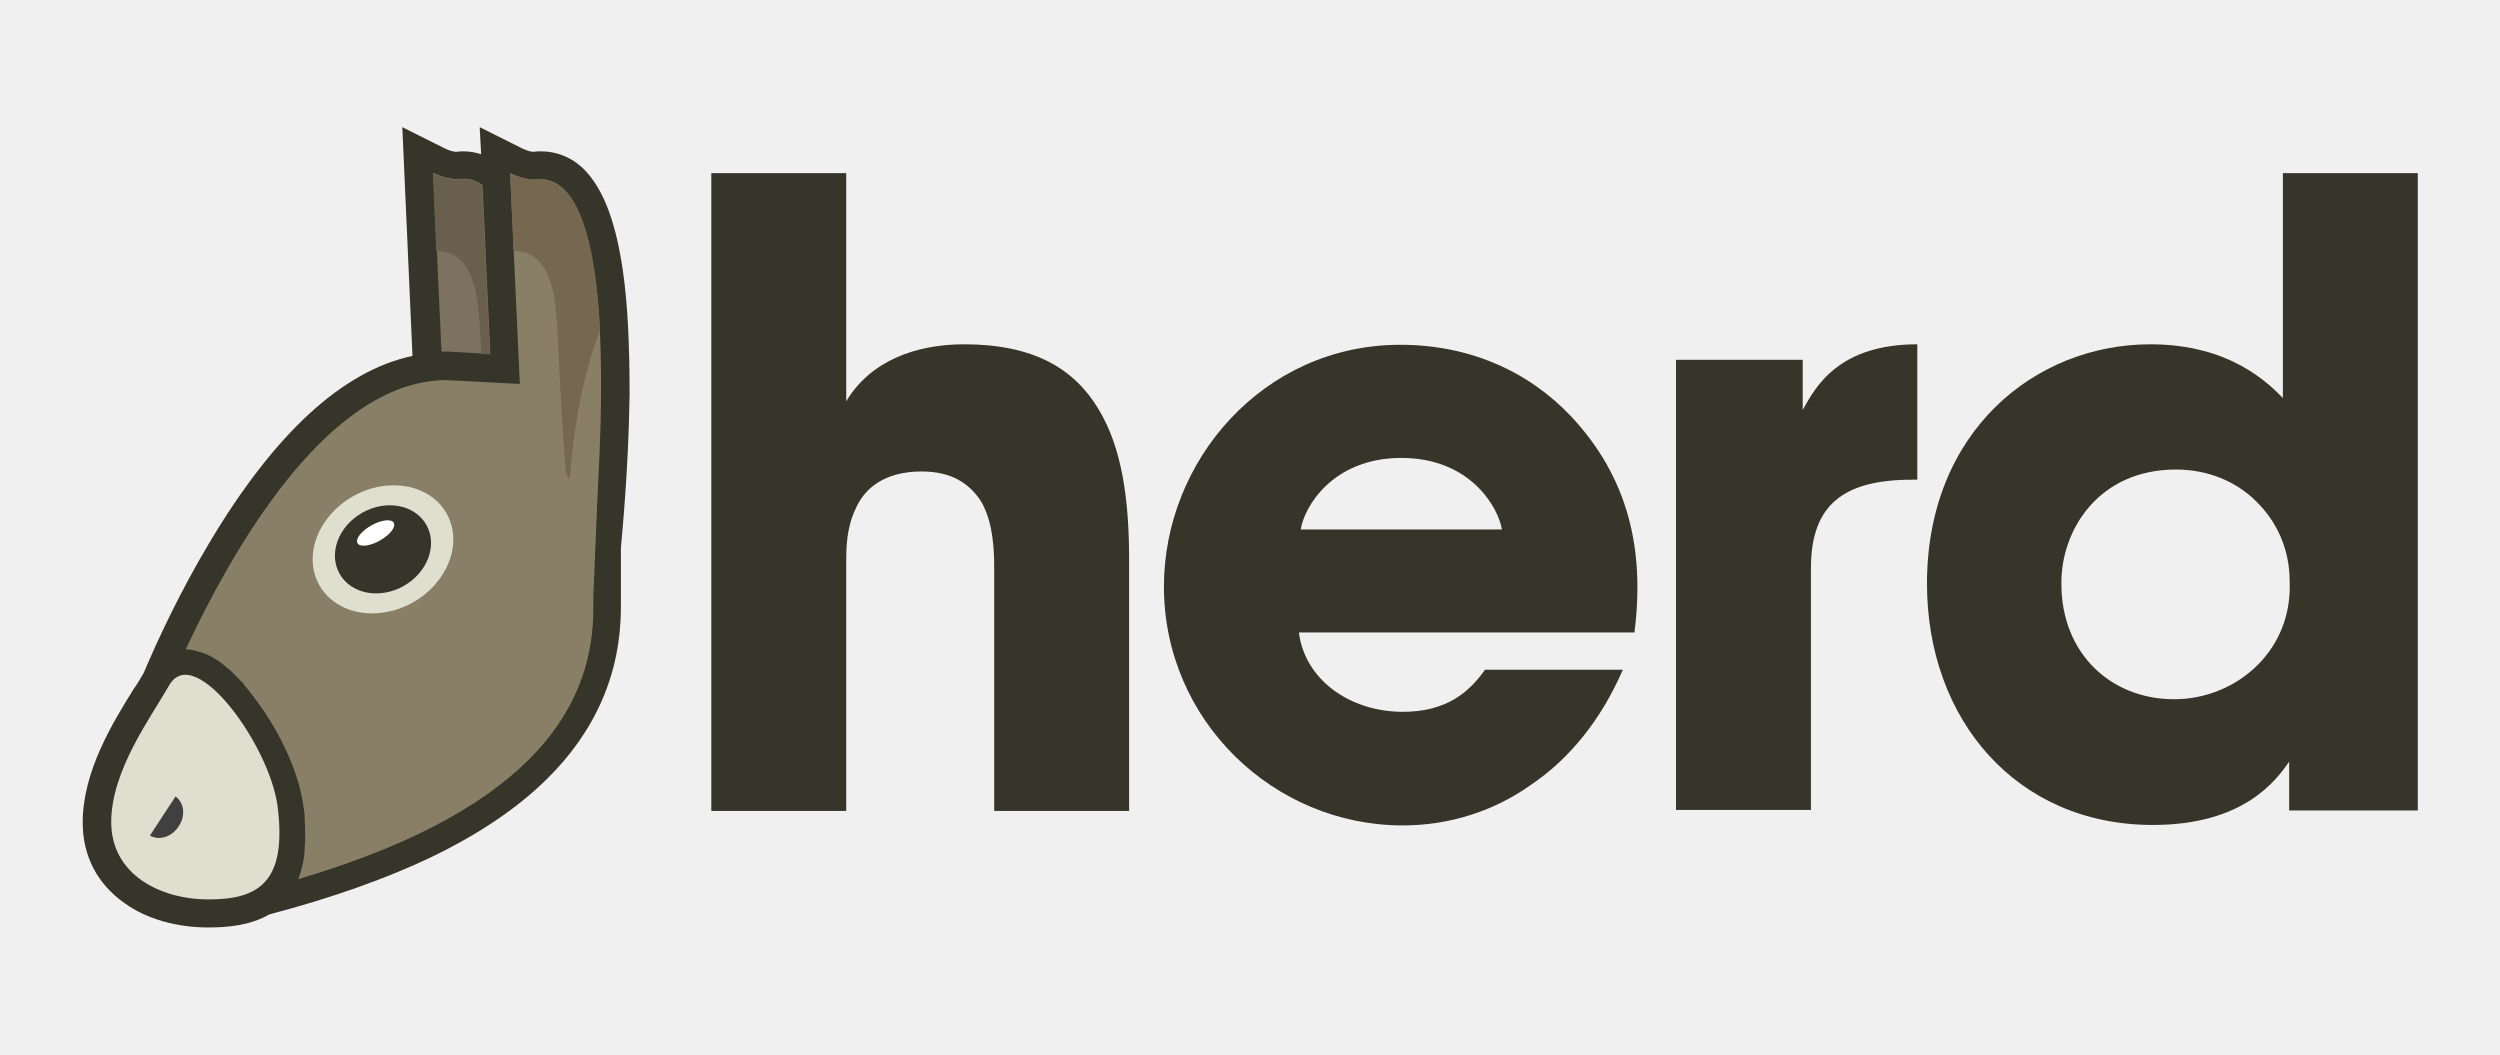
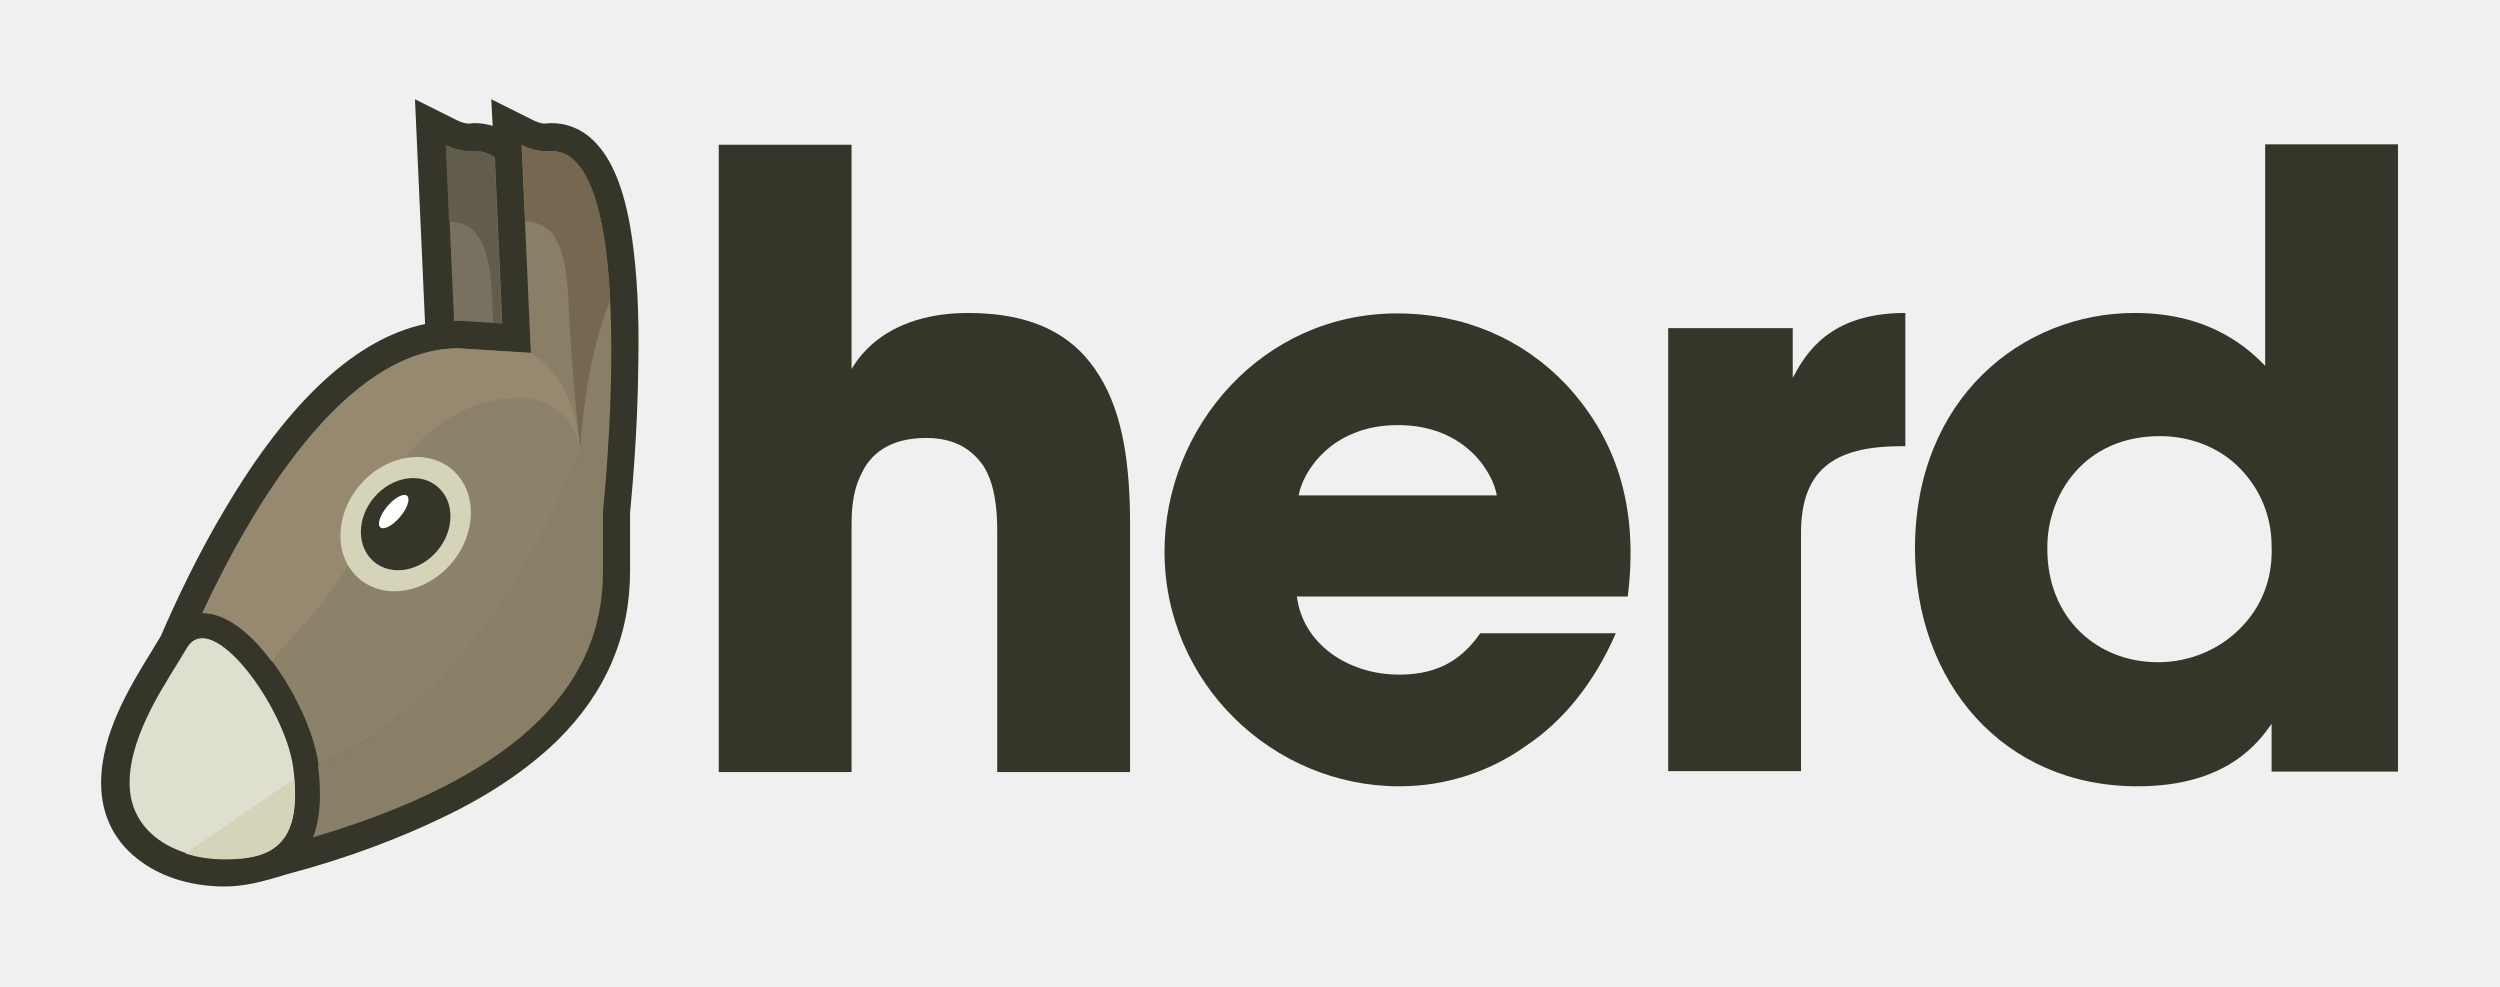
- <svg xmlns="http://www.w3.org/2000/svg" version="1.1" id="Layer_1" x="0px" y="0px" viewBox="0 0 517 218" enable-background="new 0 0 517 218" xml:space="preserve">
+ <svg xmlns="http://www.w3.org/2000/svg" version="1.1" id="Layer_1" x="0px" y="0px" viewBox="-512.3 -102.3 544 214.7" enable-background="new -512.3 -102.3 544 214.7" xml:space="preserve">
  <g>
    <g>
-       <path fill="#353529" d="M128.8,55.9c-1.4-9.6-3.8-16.1-7.3-20.1c-2.6-3-6-4.5-9.7-4.5c-0.4,0-0.8,0-1.2,0.1l0.1-0.1l-0.3,0.1    c-0.3,0-1.2-0.1-2.4-0.7l-8.8-4.4l0.3,5.6c-1.2-0.4-2.4-0.6-3.7-0.6c-0.4,0-0.8,0-1.2,0.1l0.1-0.1l-0.3,0.1    c-0.3,0-1.2-0.1-2.4-0.7l-8.8-4.4l2.1,47.3c-14.5,3.1-28.6,16.1-42.1,38.8c-5.9,9.9-10.5,19.7-13.5,26.8c-0.6,1-1.2,2.1-2,3.2    c-4.5,7.2-10.6,17.2-10.6,27.7c0,6.9,3,12.7,8.7,16.7c4.6,3.3,10.8,5,17.3,5c3.9,0,8.6-0.4,12.6-2.7c12.9-3.4,24.2-7.4,33.6-11.9    c9.7-4.7,17.6-10,23.7-16c10.2-10,15.4-22,15.4-35.6v-12.3c0.2-2.3,1.6-16.3,1.8-31.9C130.2,71.3,129.8,62.8,128.8,55.9z" />
+       <path fill="#353529" d="M-374.7-50c-1.4-9.9-3.9-16.7-7.6-20.8c-2.7-3.1-6.2-4.7-10-4.7c-0.4,0-0.8,0-1.2,0.1l0.1-0.1l-0.3,0.1    c-0.3,0-1.3-0.1-2.5-0.7l-9.2-4.6l0.3,5.8c-1.2-0.4-2.5-0.6-3.8-0.6c-0.4,0-0.8,0-1.2,0.1l0.1-0.1l-0.3,0.1    c-0.3,0-1.3-0.1-2.5-0.7l-9.2-4.6l2.2,48.9c-15,3.2-29.6,16.7-43.5,40.2c-6.1,10.2-10.8,20.3-14,27.7c-0.6,1-1.3,2.1-2,3.3    c-4.6,7.5-11,17.8-11,28.7c0,7.2,3.1,13.2,9,17.3c4.8,3.4,11.1,5.2,17.9,5.2c4.1,0,8.2-1,13.3-2.6c13.3-3.5,24.8-7.9,34.5-12.6    c10-4.8,18.2-10.4,24.5-16.5c10.6-10.4,15.9-22.8,15.9-36.9V9.3c0.2-2.4,1.7-16.8,1.8-33C-373.2-34-373.7-42.8-374.7-50z" />
+       <path fill="#787060" d="M-412.5-32.5h0.2l9.3,0.6l-1.6-36.1c-1.4-1-3-1.5-4.8-1.4c0,0-2.5,0.3-5.8-1.3l1.7,38.3    C-413.3-32.5-412.9-32.5-412.5-32.5z" />
+       <path fill="#625C4D" d="M-405.1-34.7c0,0.9,0.1,1.7,0.1,2.6l1.9,0.1l-1.6-36.1c-1.4-1-3-1.5-4.8-1.3c0,0-2.5,0.3-5.8-1.3l0.7,16.6    C-406.6-54-405.4-45.4-405.1-34.7z" />
+       <path fill="#353529" d="M-463.3,87.7c-6.2,0-12-1.7-16.2-4.7c-5-3.6-7.7-8.7-7.7-14.9c0-10,6.1-19.9,10.6-27.1    c0.8-1.4,1.6-2.6,2.3-3.8c1.4-2.4,3.5-3.7,6-3.7c5.8,0,11.5,7,14.4,11.2c4.4,6.4,7.6,13.9,8.3,19.5c1.1,8.8,0.1,14.6-3.3,18.4    C-452.6,87.1-458.5,87.7-463.3,87.7z" />
+       <path fill="#897E66" d="M-393-69.4c0,0-2.5,0.3-5.8-1.3l2,45.2c0,0,9.1,4,10.7,20.5c-18.6,48.7-45.7,64.5-57,69.2    c0.8,6.6,0.5,11.7-1.1,15.7c52.2-15.4,63.1-38.5,63.1-57.8c0-2.1,0-2.8,0-2.7V9C-381.1,9-372.4-71.2-393-69.4z" />
      <g>
-         <path fill="#7D7260" d="M92.2,72.7h0.2l9,0.5l-1.6-34.9c-1.3-1-2.9-1.5-4.6-1.3c0,0-2.4,0.3-5.6-1.3l1.7,37     C91.5,72.8,91.8,72.7,92.2,72.7z" />
-         <path fill="#6A5E4D" d="M90.2,51.9c7.7,0.1,8.8,8.4,9.2,18.8c0,0.8,0.1,1.7,0.1,2.5l1.8,0.1l-1.6-34.9c-1.3-1-2.9-1.4-4.6-1.3     c0,0-2.4,0.3-5.6-1.3L90.2,51.9L90.2,51.9z" />
+         <path fill="#8C8169" d="M-442.7,68.9c0,0.1,0,0.2,0,0.3C-442.7,69.1-442.7,69-442.7,68.9z" />
+         <path fill="#8C8169" d="M-442.6,71c0,0.1,0,0.3,0,0.4C-442.6,71.3-442.6,71.1-442.6,71z" />
+         <path fill="#8C8169" d="M-443,64.6c0-0.1,0-0.3,0-0.4c11.3-4.7,38.5-20.5,57-69.2c-1.6-16.5-10.7-20.5-10.7-20.5l0,0l-15.8-1     c-24.9,0-45.2,35.1-55.7,57.6c6.9,0,13.3,7.7,16.4,12.3c4.6,6.7,8,14.6,8.8,20.6C-443.1,64.2-443,64.4-443,64.6z" />
+         <path fill="#8C8169" d="M-442.8,66.6c0,0.1,0,0.2,0,0.4C-442.8,66.8-442.8,66.7-442.8,66.6z" />
+         <path fill="#8C8169" d="M-443.4,77.6c0.1-0.3,0.2-0.6,0.2-0.9C-443.3,77-443.4,77.3-443.4,77.6z" />
+         <path fill="#8C8169" d="M-444.2,79.9c0.2-0.5,0.4-1,0.5-1.6C-443.8,78.9-444,79.4-444.2,79.9z" />
+         <path fill="#8C8169" d="M-442.8,73.5c0-0.2,0-0.3,0-0.5C-442.7,73.2-442.7,73.3-442.8,73.5z" />
+         <path fill="#8C8169" d="M-443,75.5c0-0.2,0.1-0.4,0.1-0.6C-442.9,75.1-443,75.3-443,75.5z" />
      </g>
-       <path fill="#897E66" d="M124.3,80.4l0-0.1l0,0c0.1-21-2.3-44.2-13.2-43.2c0,0-2.4,0.3-5.6-1.3l2,43.6l-15.3-0.8    c-2.1,0-4.2,0.3-6.2,0.8c-0.1,0-0.3,0.1-0.4,0.1c-21,5.4-38,35.1-47.2,54.8h0c0.4,0,0.8,0,1.2,0.1c0.1,0,0.3,0,0.4,0.1    c0.3,0,0.5,0.1,0.8,0.2c0.1,0,0.3,0.1,0.4,0.1c0.2,0.1,0.5,0.1,0.7,0.2c0.2,0.1,0.3,0.1,0.5,0.2c0.2,0.1,0.5,0.2,0.7,0.3    c0.1,0.1,0.3,0.1,0.4,0.2c0.2,0.1,0.5,0.2,0.7,0.4c0.1,0.1,0.3,0.2,0.4,0.2c0.2,0.1,0.5,0.3,0.7,0.5c0.1,0.1,0.2,0.1,0.3,0.2    c0.3,0.2,0.7,0.5,1,0.8c0,0,0,0,0,0c0.3,0.3,0.6,0.5,1,0.8c0.1,0.1,0.2,0.2,0.3,0.3c0.2,0.2,0.4,0.4,0.6,0.6    c0.1,0.1,0.2,0.2,0.4,0.4c0.2,0.2,0.4,0.4,0.6,0.6c0.1,0.1,0.2,0.3,0.4,0.4c0.2,0.2,0.4,0.4,0.5,0.6c0.1,0.1,0.2,0.3,0.3,0.4    c0.2,0.2,0.3,0.4,0.5,0.6c0.1,0.1,0.2,0.2,0.3,0.4c0.2,0.2,0.3,0.4,0.5,0.6c0.1,0.1,0.2,0.2,0.2,0.3c0.8,1,1.4,1.9,2,2.7    c4.5,6.5,7.7,14.1,8.5,19.9c0,0.2,0,0.4,0.1,0.6c0.1,0.7,0.2,1.3,0.2,1.9c0,0.1,0,0.2,0,0.4c0,0.6,0.1,1.2,0.1,1.8    c0,0.1,0,0.2,0,0.3c0,0.6,0,1.2,0,1.7c0,0.1,0,0.2,0,0.4c0,0.5,0,1.1-0.1,1.6c0,0.2,0,0.3,0,0.5c0,0.5-0.1,0.9-0.1,1.4    c0,0.2-0.1,0.4-0.1,0.6c-0.1,0.4-0.1,0.8-0.2,1.1c-0.1,0.3-0.1,0.5-0.2,0.8c-0.1,0.3-0.1,0.5-0.2,0.8c-0.2,0.5-0.3,1-0.5,1.5    c50.4-14.9,61-37.2,61-55.9c0-2,0-2.7,0-2.6l0.8-19.1C123.8,97.7,124.3,89.3,124.3,80.4z" />
-       <path fill="#DFDFCF" d="M57.4,166.7c2,15.7-3.9,19.3-14.2,19.3s-20.2-5.3-20.2-16c0-10.7,8.3-21.8,12-28.3    C40.2,132.7,55.7,154,57.4,166.7z" />
-       <path fill="#404041" d="M36.3,164.7l-5.3,8.1c1.9,1.1,4.6,0.3,6-2C38.4,168.7,38.1,166,36.3,164.7z" />
-       <ellipse transform="matrix(0.8714 -0.4905 0.4905 0.8714 -45.5347 53.4614)" fill="#DFDFCF" cx="79.2" cy="113.6" rx="15.1" ry="12.6" />
-       <ellipse transform="matrix(0.8714 -0.4905 0.4905 0.8714 -45.5347 53.4614)" fill="#353529" cx="79.2" cy="113.6" rx="10.3" ry="8.7" />
-       <ellipse transform="matrix(0.8714 -0.4905 0.4905 0.8714 -44.0803 52.3052)" fill="#FFFFFF" cx="77.7" cy="110.2" rx="4.3" ry="1.8" />
-       <path fill="#766750" d="M124.1,68.4c-0.8-16.9-4.1-32.1-13-31.3c0,0-2.4,0.3-5.6-1.3l0.7,16.1v0c7.7,0.1,8.8,8.4,9.2,18.8    c0.4,9.7,1.1,20.5,1.6,26.8c0.2,0.6,0.5,1.2,0.8,1.8C118.9,84.4,121.7,74.4,124.1,68.4z" />
+       <path fill="#978870" d="M-406.4-14.8c8.2-2.2,17.7-1.1,20.3,9.8c-1.6-16.5-10.7-20.5-10.7-20.5l0,0l-15.8-1    c-24.9,0-45.2,35.1-55.7,57.6c6.1,0,11.7,5.9,15.1,10.5c4.5-6.1,15.3-14.5,21.4-30.8C-428.5,2.1-420.7-11-406.4-14.8z" />
+       <path fill="#DFDFCF" d="M-448.5,64.7c2.1,16.3-4,19.9-14.7,19.9s-20.9-5.5-20.9-16.5s8.5-22.6,12.4-29.3    C-466.4,29.5-450.3,51.5-448.5,64.7z" />
+       <path fill="#D5D3B8" d="M-448.3,67.2L-472,83.4c2.7,0.9,5.7,1.3,8.8,1.3C-453.1,84.7-447.1,81.4-448.3,67.2z" />
+       <path fill="#766750" d="M-379.5-37c-0.9-17.5-4.2-33.2-13.4-32.4c0,0-2.5,0.3-5.8-1.3l0.7,16.6l0,0c7.9,0.1,9.1,8.7,9.5,19.4    c0.4,10,2.2,29,2.5,29.6C-385-20.5-382-30.8-379.5-37z" />
+       <g>
+         <ellipse transform="matrix(0.6462 -0.7632 0.7632 0.6462 -158.9669 -319.4009)" fill="#D5D3B8" cx="-424" cy="11.7" rx="15.6" ry="13.1" />
+         <ellipse transform="matrix(0.6462 -0.7632 0.7632 0.6462 -158.9669 -319.4009)" fill="#353529" cx="-424" cy="11.7" rx="10.7" ry="9" />
+         <ellipse transform="matrix(0.6462 -0.7632 0.7632 0.6462 -157.8263 -322.3784)" fill="#FFFFFF" cx="-426.6" cy="9" rx="4.5" ry="1.8" />
+       </g>
    </g>
    <g>
-       <path fill="#353529" d="M147.2,35.8H175v35.4V83c5-8.4,14.4-11.8,24.4-11.8c14.3,0,22.7,5,27.7,13.3c5,8.1,6.4,19.1,6.4,31.1v52.1    h-27.9v-50.7c0-5.2-0.7-10.1-2.9-13.6c-2.4-3.5-6-5.9-12.1-5.9c-7.7,0-11.8,3.5-13.6,7.6c-2,4-2,8.6-2,10.9v51.7h-27.9V35.8z" />
-       <path fill="#353529" d="M268.6,130.7c1.2,9.9,10.6,16.5,21.5,16.5c8.9,0,13.6-3.9,17-8.7h28.5c-4.5,10.4-11.1,18.5-19,23.8    c-7.7,5.5-17,8.4-26.5,8.4c-26.7,0-49.4-21.7-49.4-49.4c0-26,20.5-50,48.9-50c14.3,0,26.5,5.5,35.3,14.8    c11.8,12.6,15.3,27.5,13.1,44.7H268.6z M310.6,109.5c-0.7-4.4-6.4-14.8-20.8-14.8s-20.2,10.4-20.8,14.8H310.6z" />
-       <path fill="#353529" d="M346.6,74.4h26.2v10.4c2.7-5,7.6-13.6,23.7-13.6v28h-1c-14.3,0-21,5.2-21,18.3v50h-27.9V74.4z" />
-       <path fill="#353529" d="M499.9,167.6h-26.5v-10.1c-2.7,3.9-9.4,13.1-28.2,13.1c-28.2,0-46.7-21.8-46.7-49.9    c0-31.6,22.5-49.5,46.2-49.5c16.5,0,24.4,8.1,27.4,11.1V72.2V35.8h27.9V167.6z M426.3,120.8c0,14.3,10.2,23.8,23.3,23.8    c6.7,0,12.9-2.7,17.3-7.1c4.4-4.4,6.9-10.4,6.6-17.3c0-6.7-2.7-12.4-6.9-16.5c-4.2-4.2-10.1-6.6-16.6-6.6    c-16.1,0-23.7,12.6-23.7,23.3V120.8z" />
+       <path fill="#353529" d="M-355.8-70.8h28.8v36.7V-22c5.2-8.7,14.9-12.2,25.3-12.2c14.8,0,23.5,5.2,28.7,13.8    c5.2,8.4,6.6,19.8,6.6,32.2v53.9h-28.9V13.2c0-5.4-0.7-10.5-3-14.1c-2.5-3.6-6.2-6.1-12.5-6.1c-8,0-12.2,3.6-14.1,7.9    c-2.1,4.1-2.1,8.9-2.1,11.3v53.5h-28.9V-70.8H-355.8z" />
+       <path fill="#353529" d="M-230.1,27.4c1.2,10.3,11,17.1,22.3,17.1c9.2,0,14.1-4,17.6-9h29.5c-4.7,10.8-11.5,19.2-19.7,24.6    c-8,5.7-17.6,8.7-27.4,8.7c-27.6,0-51.1-22.5-51.1-51.1c0-26.9,21.2-51.8,50.6-51.8c14.8,0,27.4,5.7,36.6,15.3    c12.2,13,15.8,28.5,13.6,46.3h-71.9V27.4z M-186.6,5.5c-0.7-4.6-6.6-15.3-21.5-15.3S-229,0.9-229.7,5.5H-186.6z" />
+       <path fill="#353529" d="M-149.3-30.9h27.1v10.8c2.8-5.2,7.9-14.1,24.5-14.1v29h-1c-14.8,0-21.7,5.4-21.7,18.9v51.8h-28.9    C-149.3,65.5-149.3-30.9-149.3-30.9z" />
+       <path fill="#353529" d="M9.4,65.6H-18V55.2c-2.8,4-9.7,13.6-29.2,13.6c-29.2,0-48.4-22.6-48.4-51.7c0-32.7,23.3-51.3,47.8-51.3    c17.1,0,25.3,8.4,28.4,11.5v-10.5v-37.7H9.5V65.6H9.4z M-66.8,17.2c0,14.8,10.6,24.6,24.1,24.6c6.9,0,13.4-2.8,17.9-7.4    c4.6-4.6,7.1-10.8,6.8-17.9c0-6.9-2.8-12.8-7.1-17.1c-4.3-4.3-10.5-6.8-17.2-6.8c-16.7,0-24.5,13-24.5,24.1    C-66.8,16.8-66.8,17.2-66.8,17.2z" />
    </g>
  </g>
</svg>
